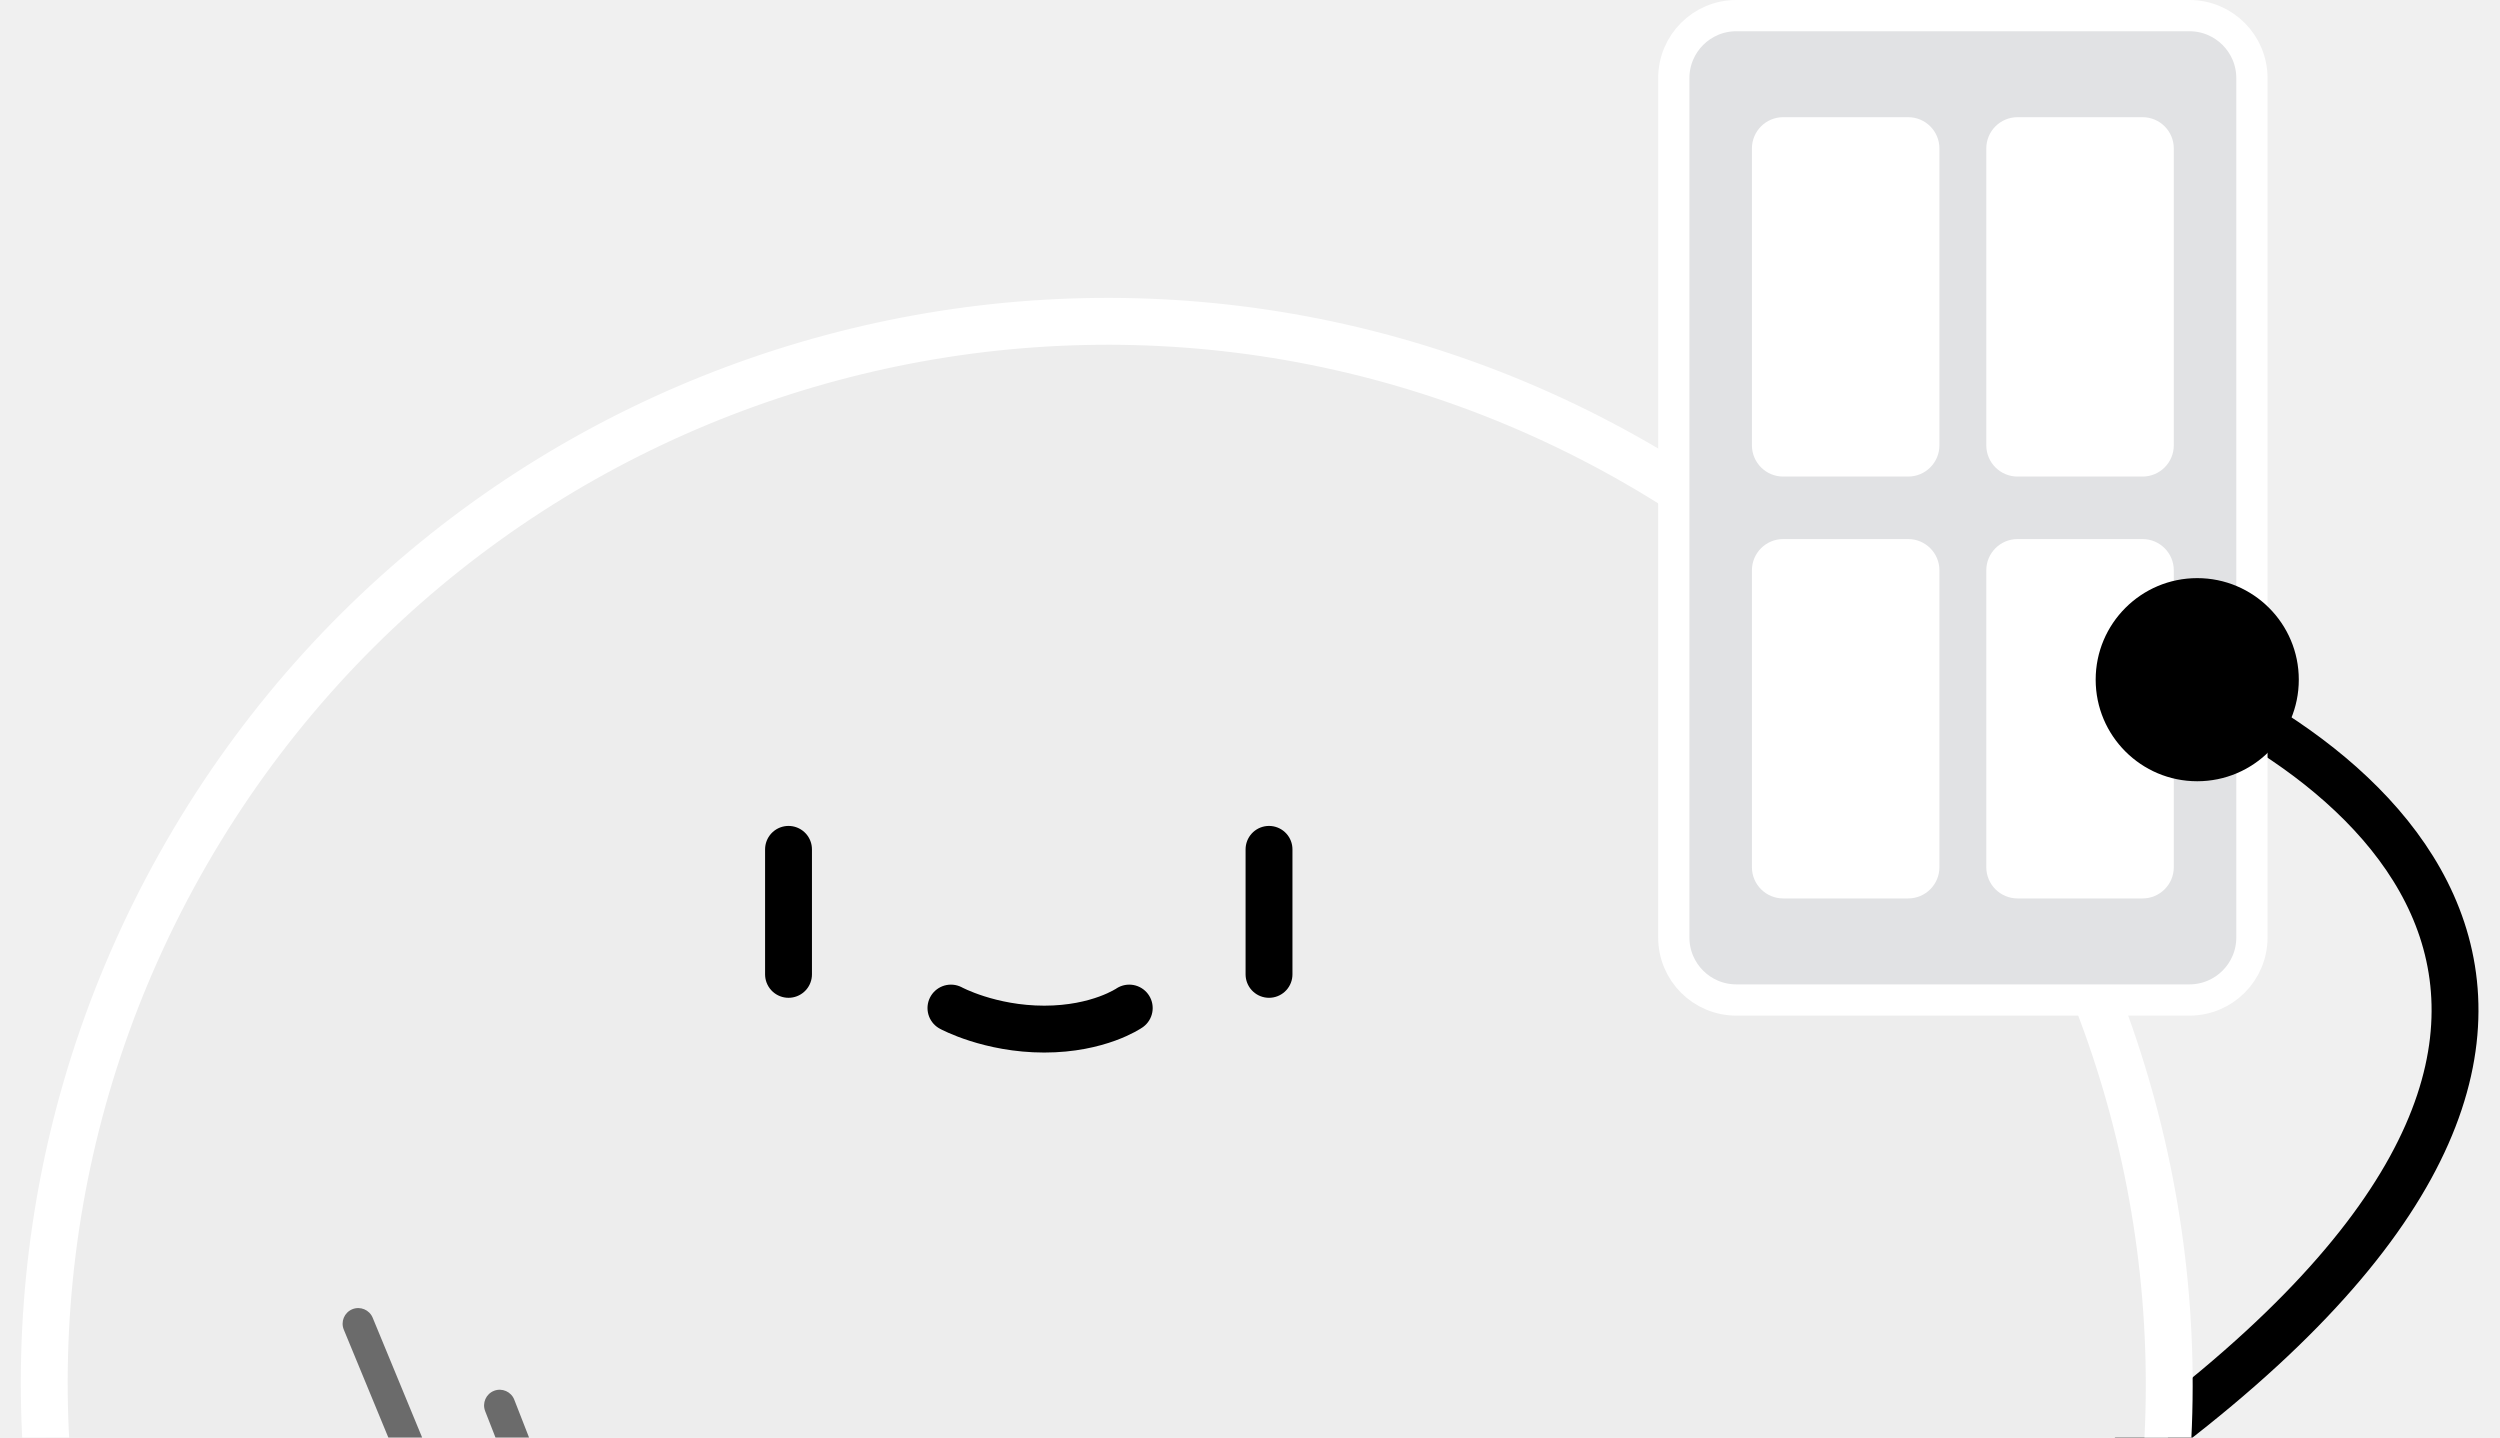
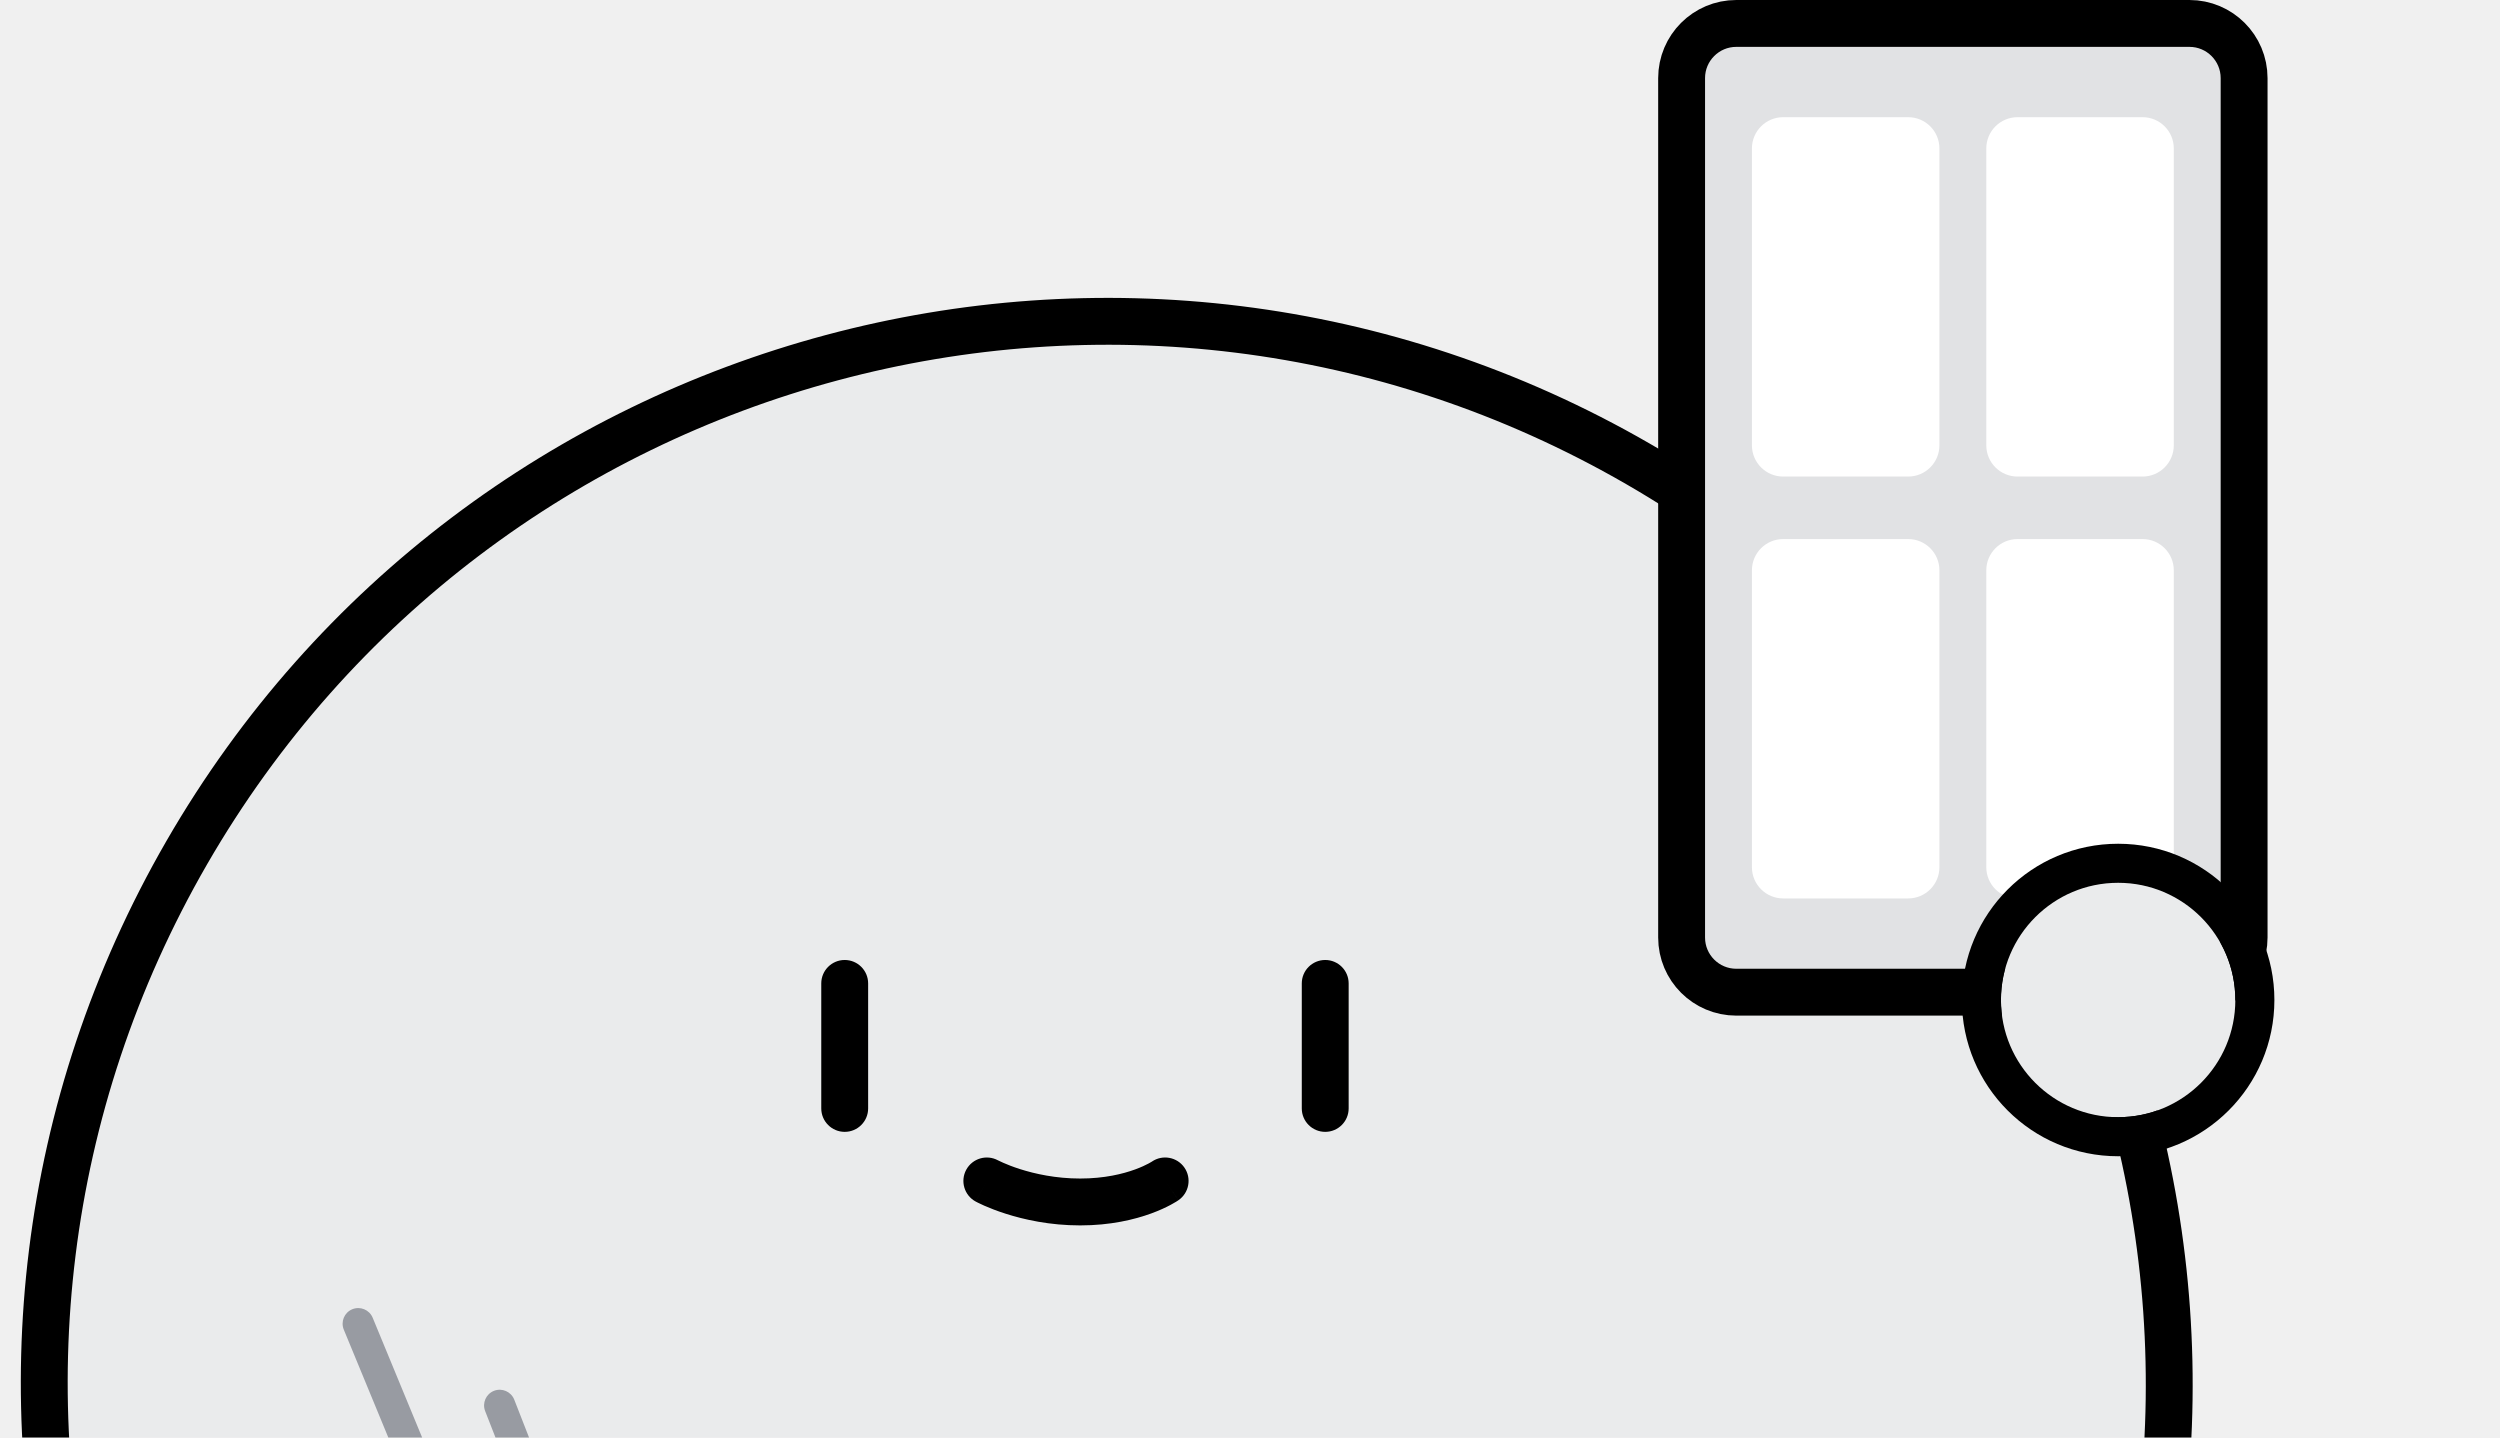
<svg xmlns="http://www.w3.org/2000/svg" width="160" height="92" viewBox="0 0 160 92" fill="none">
-   <g clip-path="url(#clip0_601_2554)">
-     <path d="M135.123 94C174.967 65.756 151.724 47.565 135.123 42" stroke="black" stroke-width="3" />
-     <path d="M11.952 54.57C30.727 22.052 72.308 10.91 104.826 29.685C137.344 48.459 148.486 90.04 129.712 122.559C110.937 155.077 69.356 166.219 36.838 147.444C4.319 128.67 -6.822 87.089 11.952 54.57Z" fill="#EDEDED" stroke="white" stroke-width="3" />
-     <path d="M50.465 54.359L50.465 62.359" stroke="black" stroke-width="3" stroke-linecap="round" />
-     <path d="M81.217 54.359L81.217 62.359" stroke="black" stroke-width="3" stroke-linecap="round" />
-     <path d="M60.86 64.516C60.86 64.516 63.333 65.863 66.833 65.863C70.333 65.863 72.272 64.516 72.272 64.516" stroke="black" stroke-width="3" stroke-linecap="round" />
-     <path d="M30.024 99.033C30.515 98.781 31.119 98.974 31.371 99.465L33.758 104.106C34.01 104.597 33.816 105.201 33.325 105.453C32.834 105.706 32.232 105.512 31.979 105.021L29.593 100.38C29.34 99.889 29.533 99.286 30.024 99.033ZM22.545 83.792C23.055 83.582 23.64 83.824 23.851 84.334L27.701 93.659C27.911 94.169 27.668 94.753 27.158 94.964C26.647 95.175 26.062 94.932 25.852 94.422L22.003 85.098C21.792 84.588 22.035 84.003 22.545 83.792ZM31.617 89.012C32.132 88.811 32.712 89.065 32.913 89.579L35.779 96.916C35.98 97.431 35.726 98.01 35.212 98.212C34.697 98.412 34.117 98.158 33.916 97.644L31.049 90.308C30.849 89.793 31.103 89.213 31.617 89.012Z" fill="#6B6B6B" />
-     <rect x="107.123" y="1" width="37" height="63" rx="4" fill="#E1E2E4" />
-     <rect x="107.123" y="1" width="37" height="63" rx="4" stroke="white" stroke-width="2" />
+   <g clip-path="url(#clip0_1036_10852)">
+     <path d="M11.952 54.57C30.726 22.052 72.308 10.91 104.826 29.685C137.344 48.459 148.486 90.04 129.712 122.559C110.937 155.077 69.356 166.219 36.838 147.444C4.319 128.67 -6.822 87.089 11.952 54.57Z" fill="#EAEBEC" stroke="black" stroke-width="3" />
+     <path d="M52.561 70.939L52.561 62.939C52.561 62.11 53.233 61.439 54.061 61.439C54.89 61.439 55.561 62.11 55.561 62.939L55.561 70.939C55.561 71.767 54.89 72.439 54.061 72.439C53.233 72.439 52.561 71.767 52.561 70.939Z" fill="black" />
+     <path d="M83.314 70.939L83.314 62.939C83.314 62.11 83.985 61.439 84.814 61.439C85.642 61.439 86.314 62.11 86.314 62.939L86.314 70.939C86.314 71.767 85.642 72.439 84.814 72.439C83.985 72.439 83.314 71.767 83.314 70.939Z" fill="black" />
+     <path d="M73.724 74.34C74.403 73.877 75.331 74.047 75.801 74.724C76.273 75.404 76.105 76.339 75.424 76.812L74.569 75.58C75.369 76.731 75.42 76.807 75.423 76.812L75.42 76.815C75.419 76.816 75.417 76.817 75.415 76.818C75.412 76.82 75.407 76.823 75.403 76.827C75.393 76.833 75.382 76.84 75.368 76.849C75.342 76.867 75.307 76.889 75.265 76.915C75.18 76.968 75.064 77.035 74.917 77.113C74.625 77.269 74.209 77.467 73.676 77.662C72.609 78.051 71.076 78.426 69.13 78.426C67.191 78.426 65.541 78.054 64.375 77.682C63.791 77.496 63.322 77.308 62.993 77.163C62.829 77.09 62.699 77.028 62.606 76.982C62.559 76.959 62.522 76.94 62.495 76.925C62.481 76.918 62.468 76.912 62.459 76.908C62.455 76.905 62.452 76.903 62.449 76.901C62.447 76.9 62.445 76.9 62.444 76.899L62.442 76.898L62.441 76.897C62.443 76.893 62.48 76.824 63.158 75.58L62.44 76.897C61.712 76.501 61.444 75.589 61.84 74.862C62.236 74.135 63.147 73.867 63.874 74.263C63.875 74.264 63.877 74.263 63.878 74.264C63.889 74.269 63.908 74.279 63.936 74.292C63.992 74.32 64.082 74.364 64.204 74.417C64.448 74.525 64.816 74.674 65.287 74.824C66.233 75.125 67.57 75.426 69.13 75.426C70.685 75.426 71.871 75.128 72.648 74.844C73.037 74.702 73.324 74.563 73.504 74.467C73.594 74.419 73.658 74.381 73.693 74.36C73.71 74.349 73.72 74.343 73.724 74.34Z" fill="black" />
+     <path fill-rule="evenodd" clip-rule="evenodd" d="M30.024 99.033C30.515 98.781 31.119 98.974 31.371 99.465L33.758 104.106C34.01 104.598 33.816 105.201 33.325 105.453C32.834 105.706 32.232 105.512 31.979 105.021L29.592 100.38C29.34 99.889 29.533 99.286 30.024 99.033ZM22.545 83.792C23.055 83.582 23.64 83.824 23.851 84.334L27.701 93.659C27.911 94.169 27.668 94.753 27.157 94.964C26.647 95.175 26.062 94.933 25.851 94.422L22.003 85.098C21.792 84.588 22.034 84.003 22.545 83.792ZM31.617 89.012C32.131 88.811 32.712 89.066 32.913 89.58L35.779 96.916C35.98 97.431 35.726 98.01 35.212 98.212C34.697 98.412 34.117 98.158 33.916 97.644L31.049 90.308C30.849 89.793 31.103 89.213 31.617 89.012Z" fill="#989BA2" />
+     <rect x="107.623" y="1.5" width="36" height="62" rx="3.5" fill="#E1E2E4" />
+     <rect x="107.623" y="1.5" width="36" height="62" rx="3.5" stroke="black" stroke-width="3" />
    <rect x="112.123" y="7.5" width="12" height="23" rx="2" fill="white" />
    <rect x="127.123" y="7.5" width="12" height="23" rx="2" fill="white" />
    <rect x="112.123" y="34.5" width="12" height="23" rx="2" fill="white" />
    <rect x="127.123" y="34.5" width="12" height="23" rx="2" fill="white" />
-     <circle cx="140.623" cy="43.5" r="6.5" fill="black" />
+     <path d="M143.061 64C143.061 68.142 139.703 71.5 135.561 71.5C131.419 71.5 128.061 68.142 128.061 64C128.061 59.858 131.419 56.5 135.561 56.5C139.703 56.5 143.061 59.858 143.061 64Z" fill="#EAEBEC" />
+     <path d="M143.061 64C143.061 59.858 139.703 56.5 135.561 56.5C131.419 56.5 128.061 59.858 128.061 64C128.061 68.142 131.419 71.5 135.561 71.5C139.703 71.5 143.061 68.142 143.061 64ZM145.561 64C145.561 69.523 141.084 74 135.561 74C130.038 74 125.561 69.523 125.561 64C125.561 58.477 130.038 54 135.561 54C141.084 54 145.561 58.477 145.561 64Z" fill="black" />
  </g>
  <defs>
-     <clipPath id="clip0_601_2554">
+     <clipPath id="clip0_1036_10852">
      <rect width="160" height="92" fill="white" />
    </clipPath>
  </defs>
</svg>
